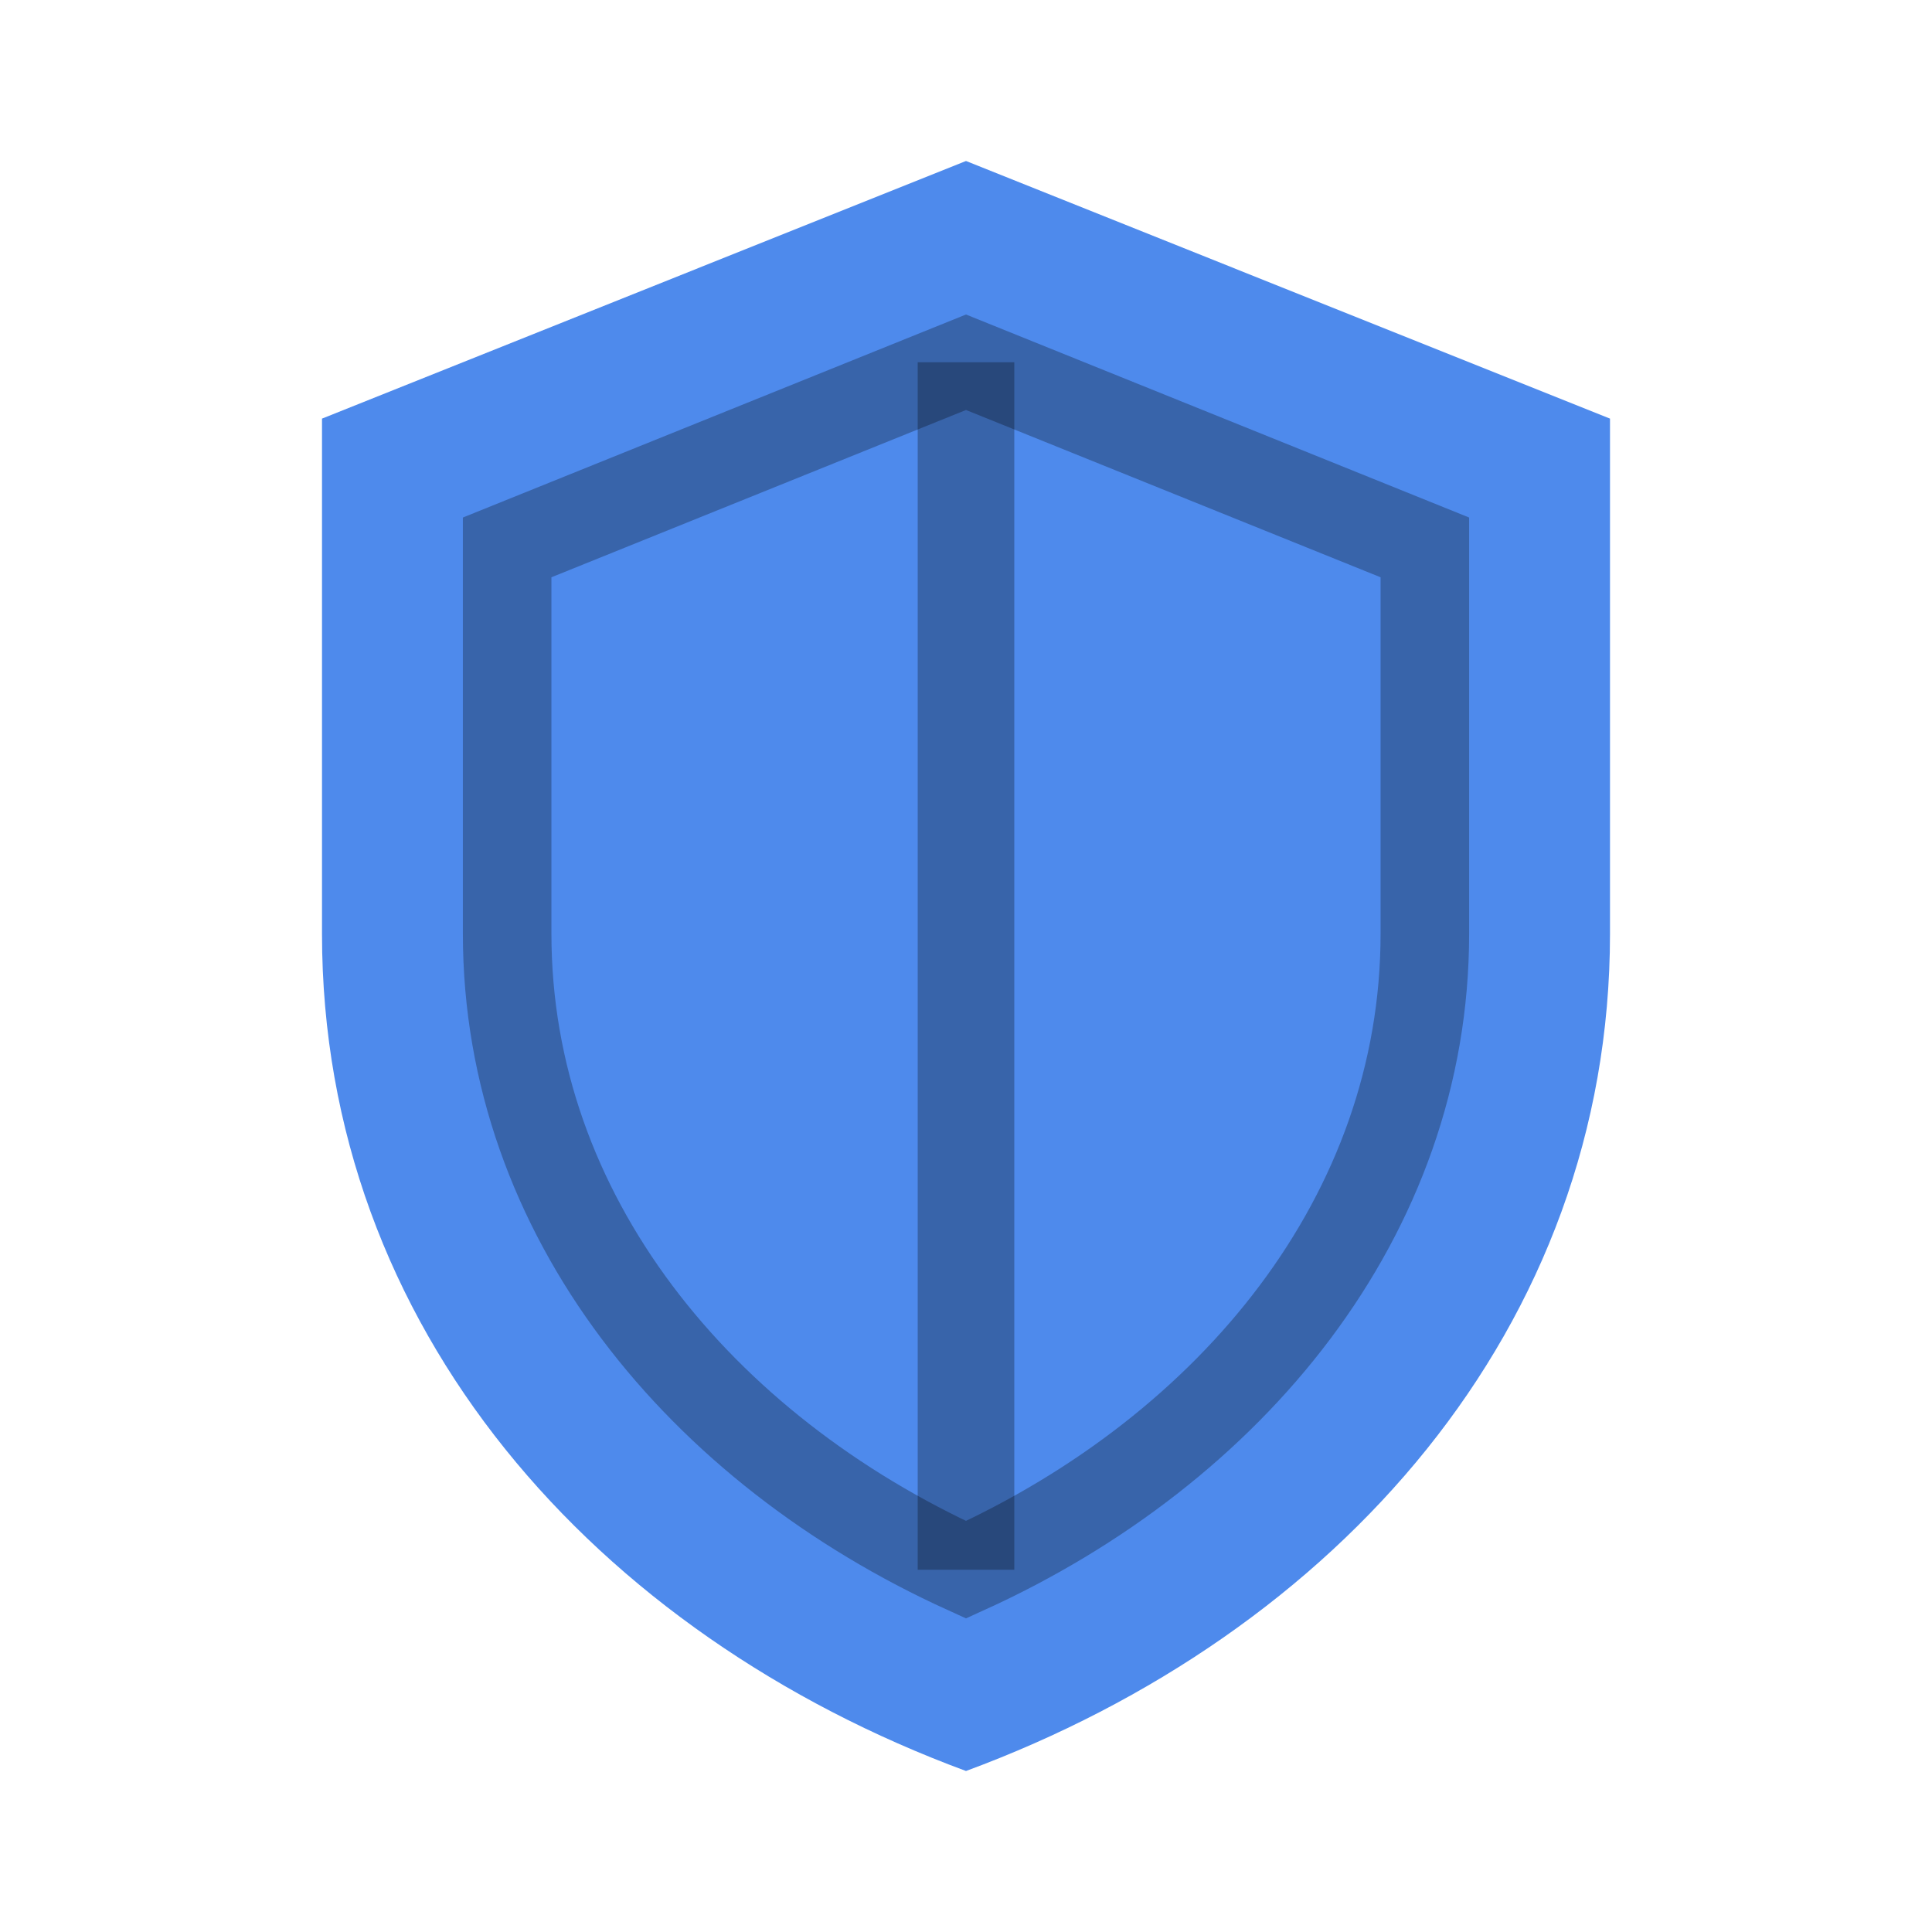
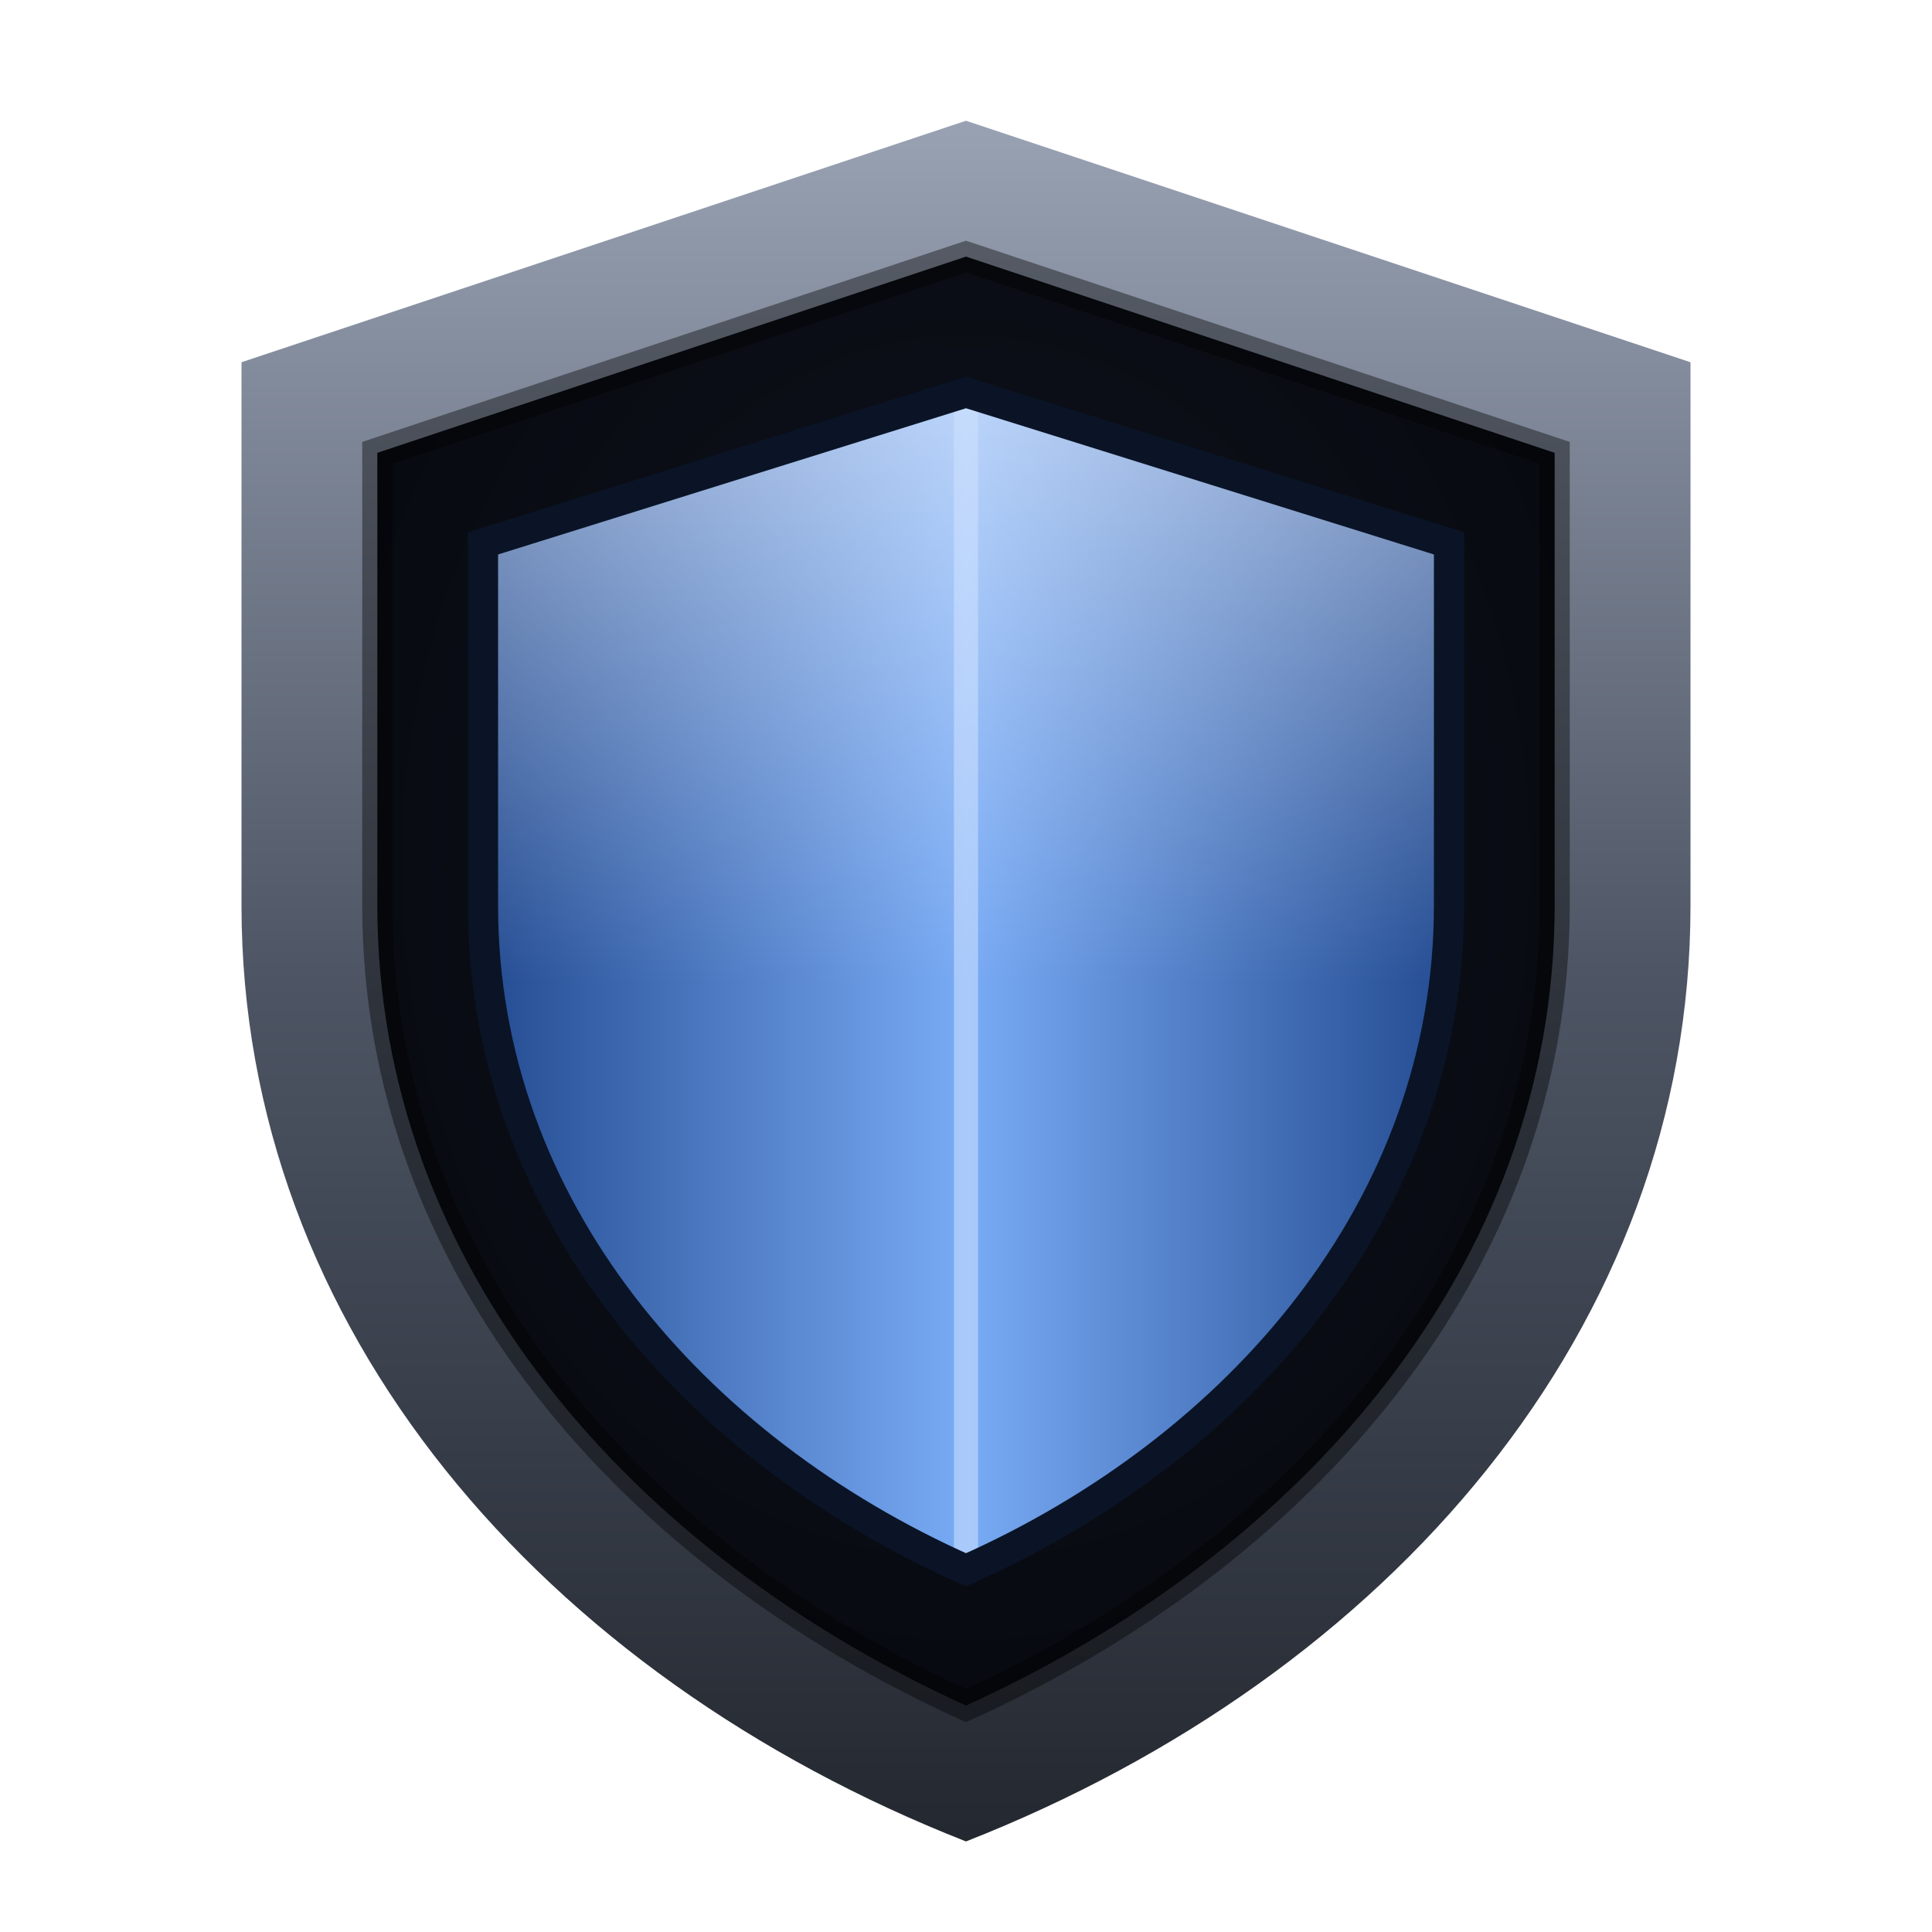
- <svg xmlns="http://www.w3.org/2000/svg" viewBox="0 0 24 24" width="24" height="24">
-   <path d="M12 2 L20 5.2 V11.6 C20 16.5 16.6 20.3 12 22 C7.4 20.3 4 16.5 4 11.6 V5.2 Z" fill="#4E8AEC" />
-   <path d="M12 4.5 L17.7 6.8 V11.6 C17.7 15.1 15.3 18 12 19.5 C8.7 18 6.3 15.1 6.3 11.6 V6.8 Z" fill="none" stroke="rgba(0,0,0,0.28)" stroke-width="1.1" />
-   <path d="M12 4.5 V19.5" stroke="rgba(0,0,0,0.28)" stroke-width="1.2" />
+ <svg xmlns="http://www.w3.org/2000/svg" viewBox="0 0 64 64" width="64" height="64">
+   <defs>
+     <linearGradient id="rim-pure_defense" x1="0" y1="0" x2="0" y2="1">
+       <stop offset="0" stop-color="#9aa3b4" />
+       <stop offset="0.5" stop-color="#4d5564" />
+       <stop offset="1" stop-color="#23272f" />
+     </linearGradient>
+     <radialGradient id="in-pure_defense" cx="0.5" cy="0.42" r="0.62">
+       <stop offset="0" stop-color="#10141d" />
+       <stop offset="1" stop-color="#070910" />
+     </radialGradient>
+     <linearGradient id="bl-pure_defense" x1="0" y1="0" x2="1" y2="0">
+       <stop offset="0" stop-color="#244C92" />
+       <stop offset="1" stop-color="#79ABF5" />
+     </linearGradient>
+     <linearGradient id="br-pure_defense" x1="0" y1="0" x2="1" y2="0">
+       <stop offset="0" stop-color="#79ABF5" />
+       <stop offset="1" stop-color="#244C92" />
+     </linearGradient>
+     <linearGradient id="top-pure_defense" x1="0" y1="0" x2="0" y2="1">
+       <stop offset="0" stop-color="#fff" stop-opacity="0.5" />
+       <stop offset="0.5" stop-color="#fff" stop-opacity="0" />
+     </linearGradient>
+   </defs>
+   <path d="M32 4 L56 12 V30 C56 44 46 55.5 32 61 C18 55.5 8 44 8 30 V12 Z" fill="url(#rim-pure_defense)" />
+   <path d="M32 8.5 L51.5 15 V30 C51.5 42 43 51.5 32 56.5 C21 51.5 12.5 42 12.5 30 V15 Z" fill="url(#in-pure_defense)" />
+   <path d="M32 13 L48 18 V30 C48 40 41 48 32 52 C32 52 32 13 32 13 Z" fill="url(#br-pure_defense)" />
+   <path d="M32 13 L16 18 V30 C16 40 23 48 32 52 C32 52 32 13 32 13 Z" fill="url(#bl-pure_defense)" />
+   <path d="M32 13 L48 18 V30 C48 40 41 48 32 52 C23 48 16 40 16 30 V18 Z" fill="url(#top-pure_defense)" />
+   <path d="M32 13 V52" stroke="#CFE2FF" stroke-width="0.8" stroke-opacity="0.55" />
+   <path d="M32 13 L48 18 V30 C48 40 41 48 32 52 C23 48 16 40 16 30 V18 Z" fill="none" stroke="#0a1426" stroke-width="1" />
+   <path d="M32 8.5 L51.5 15 V30 C51.5 42 43 51.5 32 56.5 C21 51.5 12.5 42 12.5 30 V15 Z" fill="none" stroke="#000" stroke-opacity="0.4" stroke-width="1" />
</svg>
